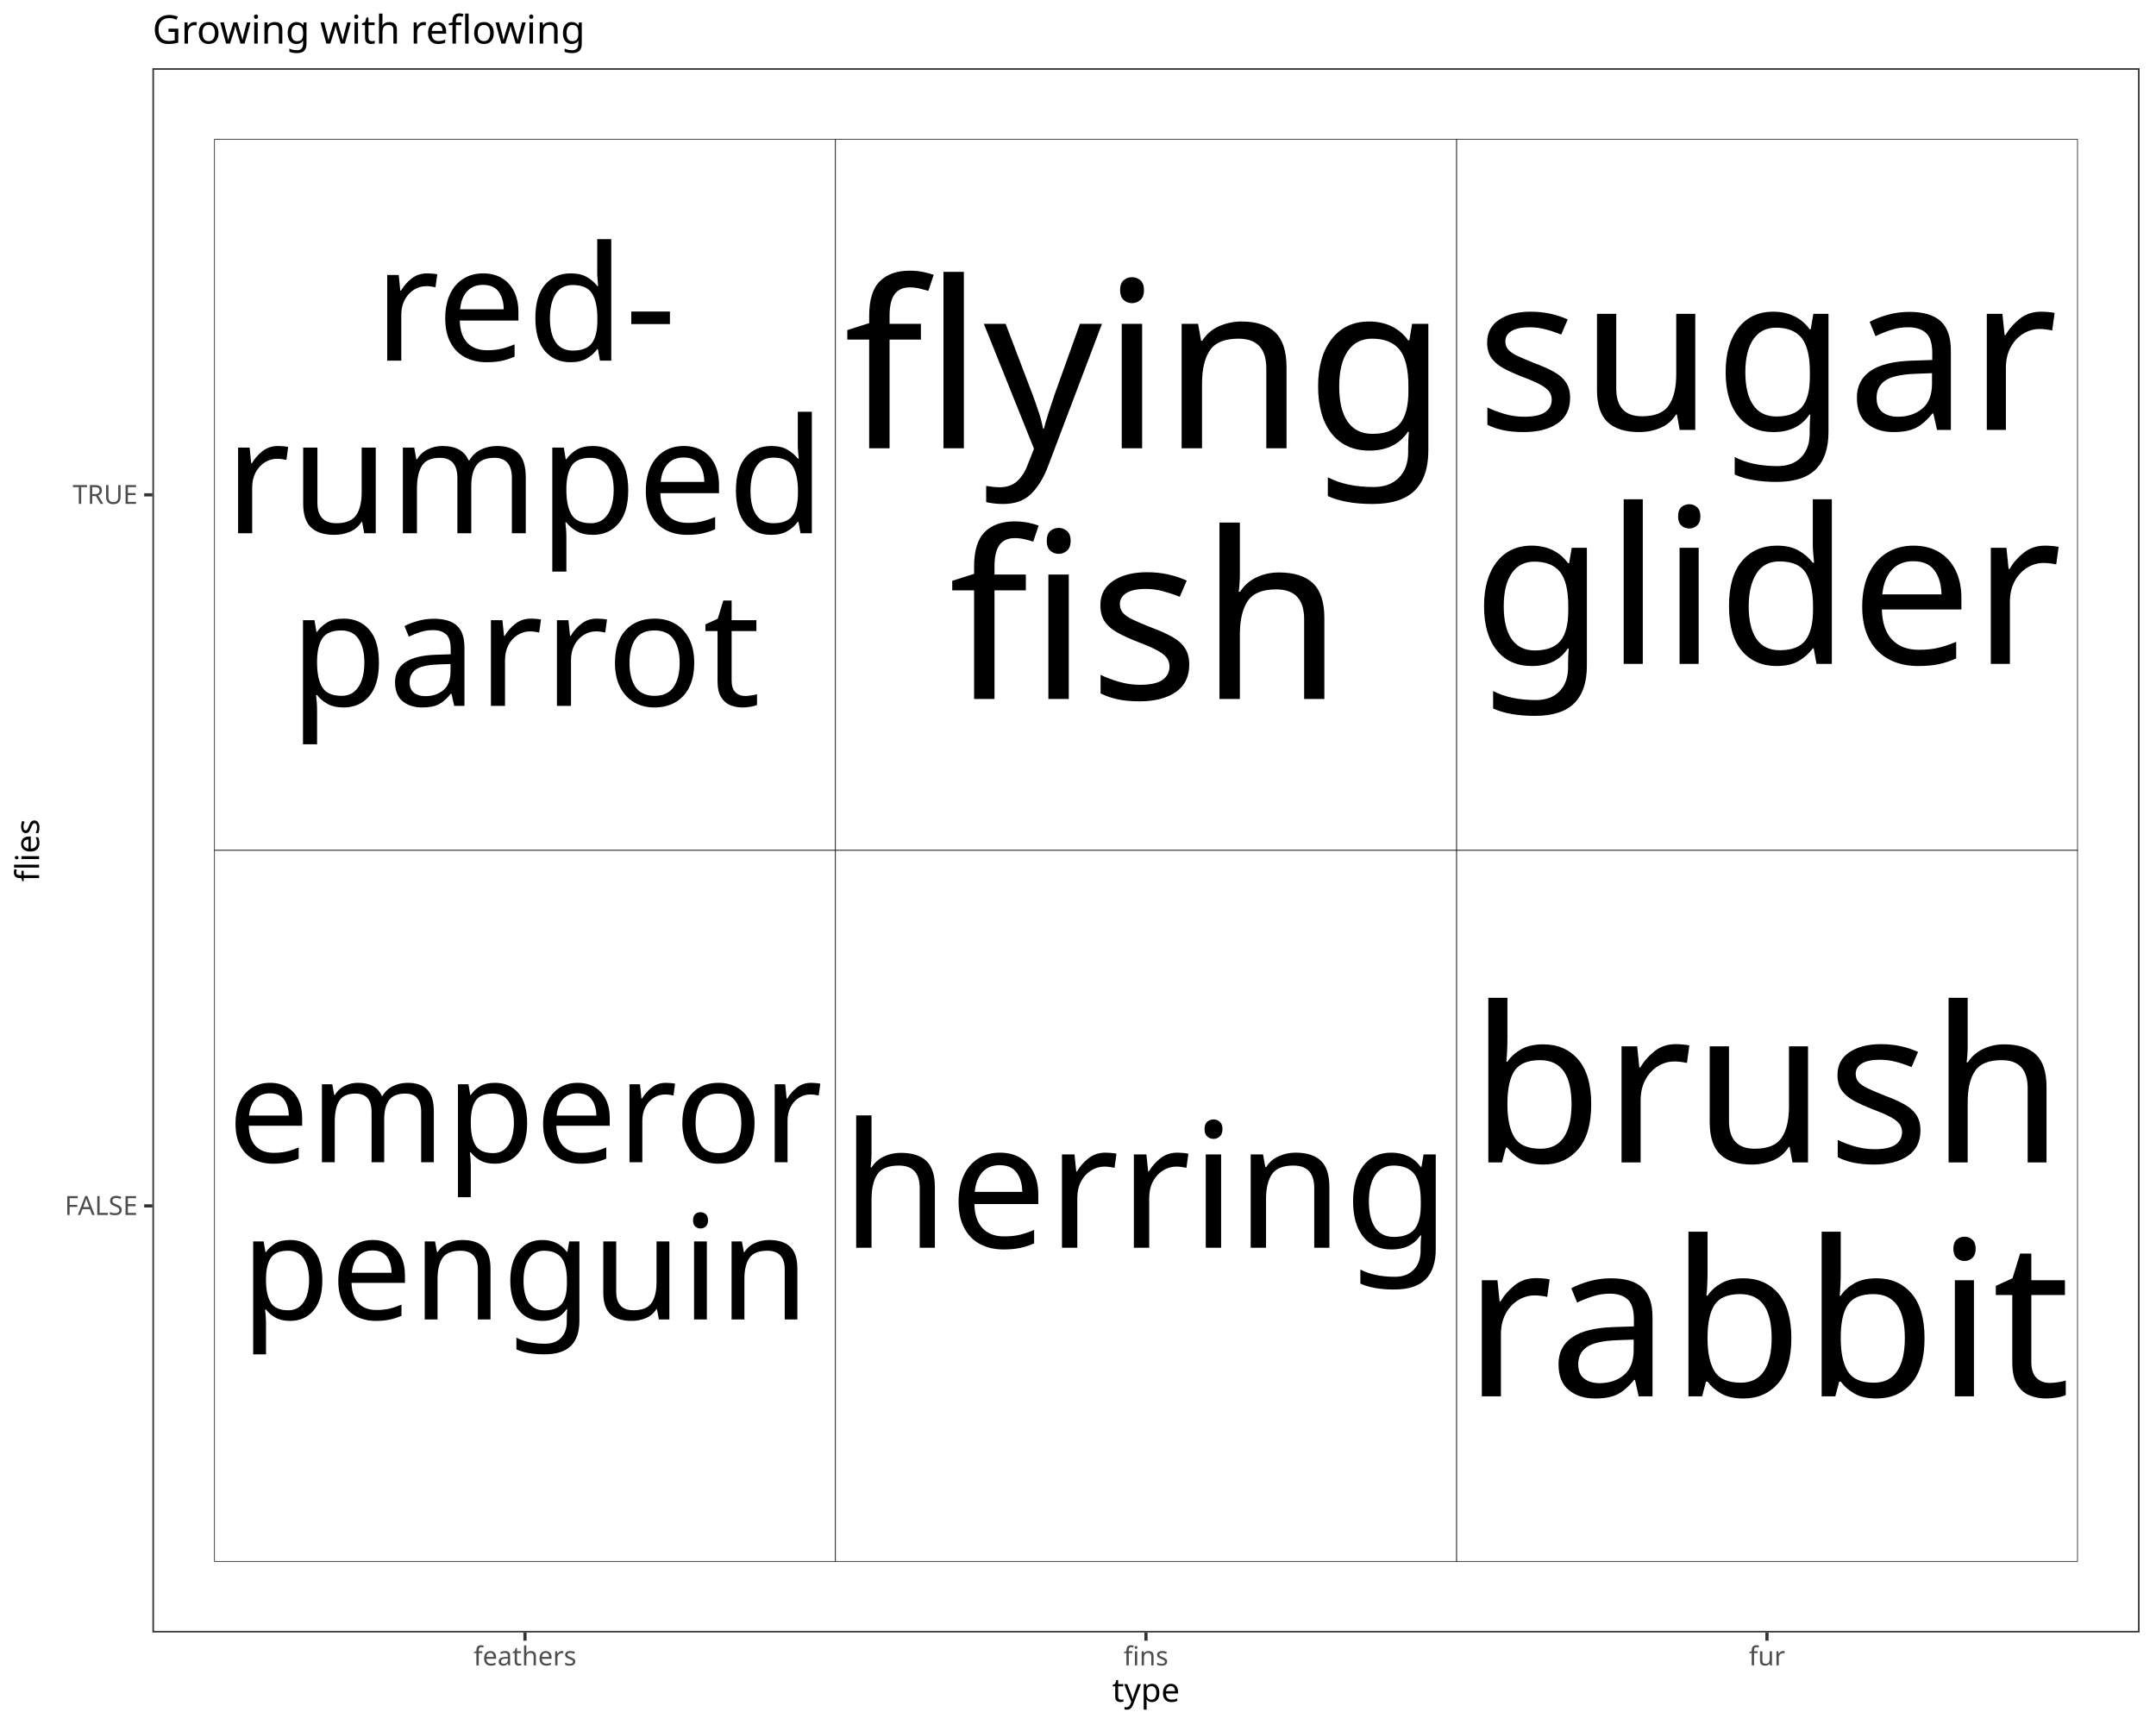
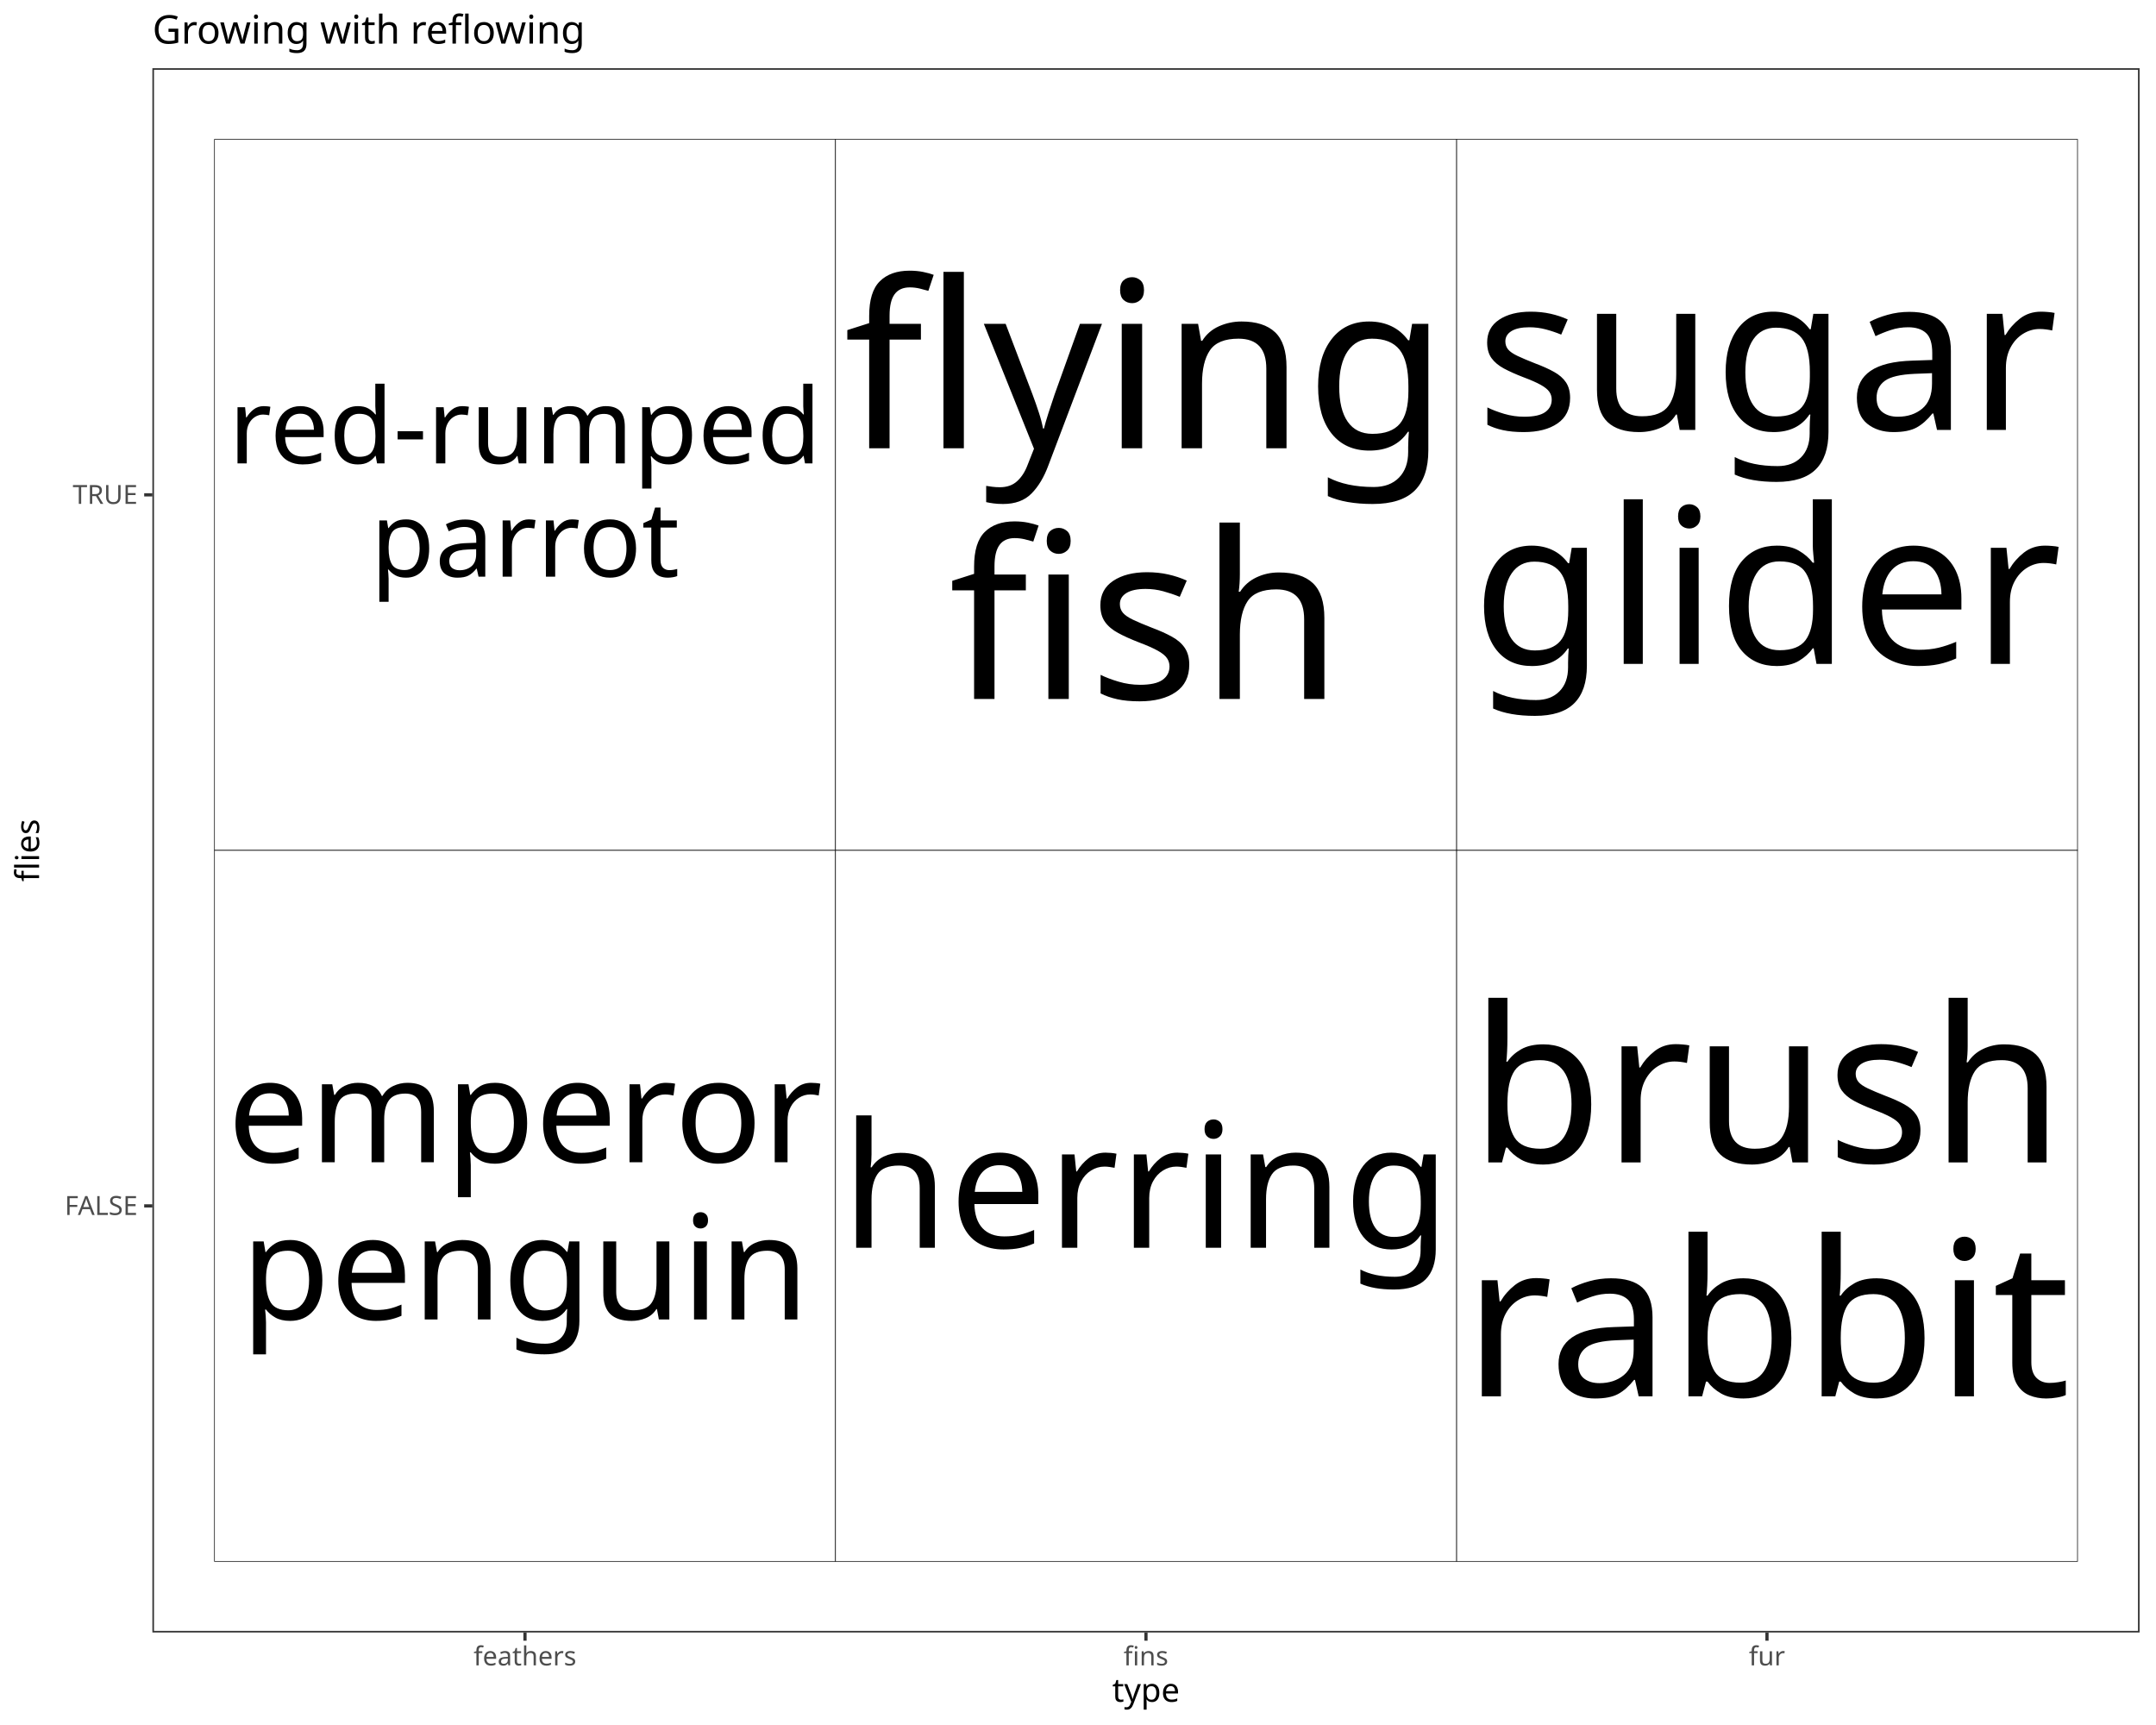
<svg xmlns="http://www.w3.org/2000/svg" class="svglite" data-engine-version="2.0" width="720.00pt" height="576.00pt" viewBox="0 0 720.00 576.00">
  <defs>
    <style type="text/css">
    .svglite line, .svglite polyline, .svglite polygon, .svglite path, .svglite rect, .svglite circle {
      fill: none;
      stroke: #000000;
      stroke-linecap: round;
      stroke-linejoin: round;
      stroke-miterlimit: 10.00;
    }
  </style>
  </defs>
  <rect width="100%" height="100%" style="stroke: none; fill: #FFFFFF;" />
  <defs>
    <clipPath id="cpMC4wMHw3MjAuMDB8MC4wMHw1NzYuMDA=">
      <rect x="0.00" y="0.00" width="720.00" height="576.00" />
    </clipPath>
  </defs>
  <g clip-path="url(#cpMC4wMHw3MjAuMDB8MC4wMHw1NzYuMDA=)">
    <rect x="0.00" y="0.00" width="720.00" height="576.00" style="stroke-width: 1.07; stroke: #FFFFFF; fill: #FFFFFF;" />
  </g>
  <defs>
    <clipPath id="cpNTAuODl8NzE0LjUyfDIyLjc4fDU0NS4xMQ==">
      <rect x="50.89" y="22.78" width="663.63" height="522.33" />
    </clipPath>
  </defs>
  <g clip-path="url(#cpNTAuODl8NzE0LjUyfDIyLjc4fDU0NS4xMQ==)">
    <rect x="50.89" y="22.78" width="663.63" height="522.33" style="stroke-width: 1.07; stroke: none; fill: #FFFFFF;" />
    <rect x="71.63" y="46.53" width="207.39" height="237.42" style="stroke-width: 0.21; stroke-linecap: square; stroke-linejoin: miter; fill: #FFFFFF;" />
    <rect x="71.63" y="283.95" width="207.39" height="237.42" style="stroke-width: 0.21; stroke-linecap: square; stroke-linejoin: miter; fill: #FFFFFF;" />
    <rect x="486.40" y="46.53" width="207.39" height="237.42" style="stroke-width: 0.21; stroke-linecap: square; stroke-linejoin: miter; fill: #FFFFFF;" />
    <rect x="486.40" y="283.95" width="207.39" height="237.42" style="stroke-width: 0.21; stroke-linecap: square; stroke-linejoin: miter; fill: #FFFFFF;" />
    <rect x="279.01" y="46.53" width="207.39" height="237.42" style="stroke-width: 0.21; stroke-linecap: square; stroke-linejoin: miter; fill: #FFFFFF;" />
    <rect x="279.01" y="283.95" width="207.39" height="237.42" style="stroke-width: 0.21; stroke-linecap: square; stroke-linejoin: miter; fill: #FFFFFF;" />
-     <text x="175.32" y="120.42" text-anchor="middle" style="font-size: 53.37px; font-family: sans;" textLength="94.91px" lengthAdjust="spacingAndGlyphs">red-</text>
-     <text x="175.32" y="178.06" text-anchor="middle" style="font-size: 53.37px; font-family: sans;" textLength="180.98px" lengthAdjust="spacingAndGlyphs">rumped</text>
-     <text x="175.32" y="235.70" text-anchor="middle" style="font-size: 53.37px; font-family: sans;" textLength="139.42px" lengthAdjust="spacingAndGlyphs">parrot</text>
+     <text x="175.32" y="154.74" text-anchor="middle" style="font-size: 35.01px; font-family: sans;" textLength="180.98px" lengthAdjust="spacingAndGlyphs">red-rumped</text>
+     <text x="175.32" y="192.55" text-anchor="middle" style="font-size: 35.01px; font-family: sans;" textLength="91.45px" lengthAdjust="spacingAndGlyphs">parrot</text>
    <text x="175.32" y="388.10" text-anchor="middle" style="font-size: 48.59px; font-family: sans;" textLength="180.98px" lengthAdjust="spacingAndGlyphs">emperor</text>
    <text x="175.32" y="440.58" text-anchor="middle" style="font-size: 48.59px; font-family: sans;" textLength="172.96px" lengthAdjust="spacingAndGlyphs">penguin</text>
    <text x="590.09" y="143.56" text-anchor="middle" style="font-size: 72.33px; font-family: sans;" textLength="180.98px" lengthAdjust="spacingAndGlyphs">sugar</text>
    <text x="590.09" y="221.68" text-anchor="middle" style="font-size: 72.33px; font-family: sans;" textLength="176.90px" lengthAdjust="spacingAndGlyphs">glider</text>
    <text x="590.09" y="388.14" text-anchor="middle" style="font-size: 72.33px; font-family: sans;" textLength="180.98px" lengthAdjust="spacingAndGlyphs">brush</text>
    <text x="590.09" y="466.26" text-anchor="middle" style="font-size: 72.33px; font-family: sans;" textLength="180.93px" lengthAdjust="spacingAndGlyphs">rabbit</text>
    <text x="382.70" y="149.68" text-anchor="middle" style="font-size: 77.52px; font-family: sans;" textLength="180.98px" lengthAdjust="spacingAndGlyphs">flying</text>
    <text x="382.70" y="233.40" text-anchor="middle" style="font-size: 77.52px; font-family: sans;" textLength="120.65px" lengthAdjust="spacingAndGlyphs">fish</text>
    <text x="382.70" y="416.63" text-anchor="middle" style="font-size: 58.14px; font-family: sans;" textLength="180.98px" lengthAdjust="spacingAndGlyphs">herring</text>
    <rect x="50.89" y="22.78" width="663.63" height="522.33" style="stroke-width: 1.07; stroke: #333333;" />
  </g>
  <g clip-path="url(#cpMC4wMHw3MjAuMDB8MC4wMHw1NzYuMDA=)">
    <text x="45.96" y="405.69" text-anchor="end" style="font-size: 8.80px; fill: #4D4D4D; font-family: sans;" textLength="27.88px" lengthAdjust="spacingAndGlyphs">FALSE</text>
    <text x="45.96" y="168.26" text-anchor="end" style="font-size: 8.80px; fill: #4D4D4D; font-family: sans;" textLength="23.96px" lengthAdjust="spacingAndGlyphs">TRUE</text>
    <polyline points="48.15,402.66 50.89,402.66 " style="stroke-width: 1.07; stroke: #333333; stroke-linecap: butt;" />
    <polyline points="48.15,165.24 50.89,165.24 " style="stroke-width: 1.07; stroke: #333333; stroke-linecap: butt;" />
    <polyline points="175.32,547.85 175.32,545.11 " style="stroke-width: 1.07; stroke: #333333; stroke-linecap: butt;" />
    <polyline points="382.70,547.85 382.70,545.11 " style="stroke-width: 1.07; stroke: #333333; stroke-linecap: butt;" />
    <polyline points="590.09,547.85 590.09,545.11 " style="stroke-width: 1.07; stroke: #333333; stroke-linecap: butt;" />
    <text x="175.32" y="556.10" text-anchor="middle" style="font-size: 8.80px; fill: #4D4D4D; font-family: sans;" textLength="31.80px" lengthAdjust="spacingAndGlyphs">feathers</text>
    <text x="382.70" y="556.10" text-anchor="middle" style="font-size: 8.80px; fill: #4D4D4D; font-family: sans;" textLength="13.70px" lengthAdjust="spacingAndGlyphs">fins</text>
    <text x="590.09" y="556.10" text-anchor="middle" style="font-size: 8.80px; fill: #4D4D4D; font-family: sans;" textLength="10.27px" lengthAdjust="spacingAndGlyphs">fur</text>
    <text x="382.70" y="568.24" text-anchor="middle" style="font-size: 11.00px; font-family: sans;" textLength="20.80px" lengthAdjust="spacingAndGlyphs">type</text>
    <text transform="translate(13.05,283.95) rotate(-90)" text-anchor="middle" style="font-size: 11.00px; font-family: sans;" textLength="19.56px" lengthAdjust="spacingAndGlyphs">flies</text>
    <text x="50.89" y="14.56" style="font-size: 13.20px; font-family: sans;" textLength="132.79px" lengthAdjust="spacingAndGlyphs">Growing with reflowing</text>
  </g>
</svg>
